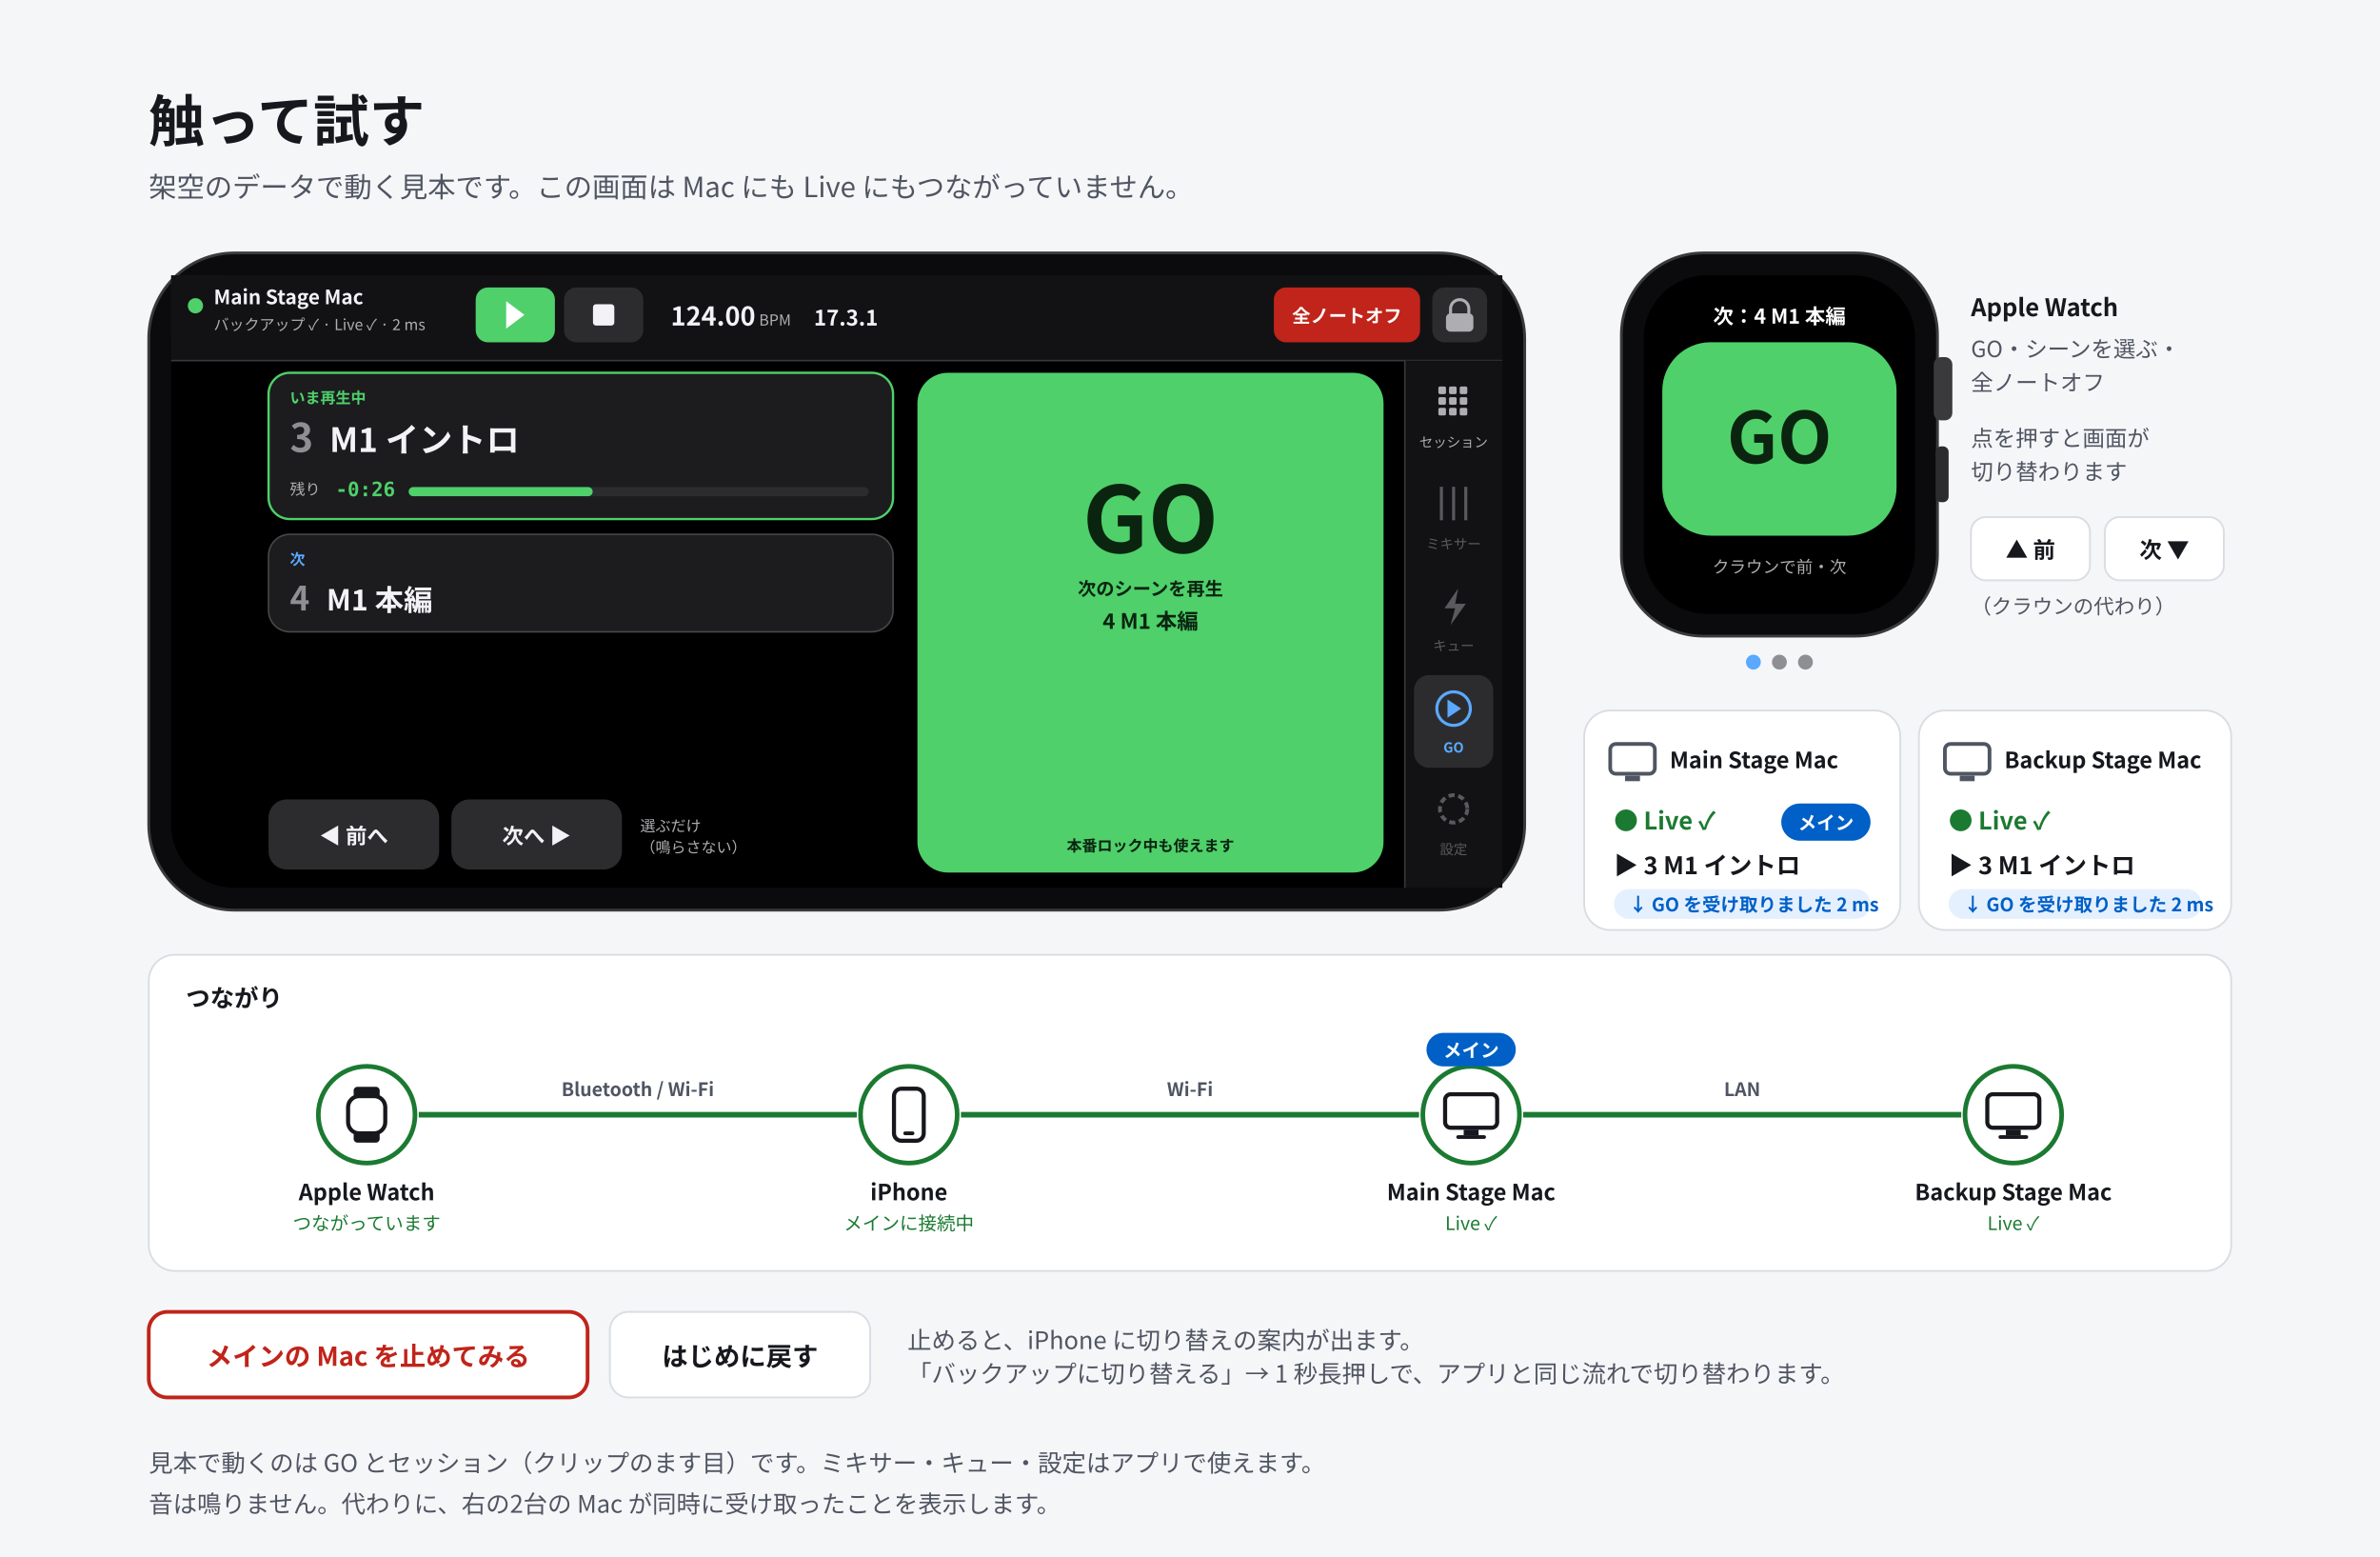
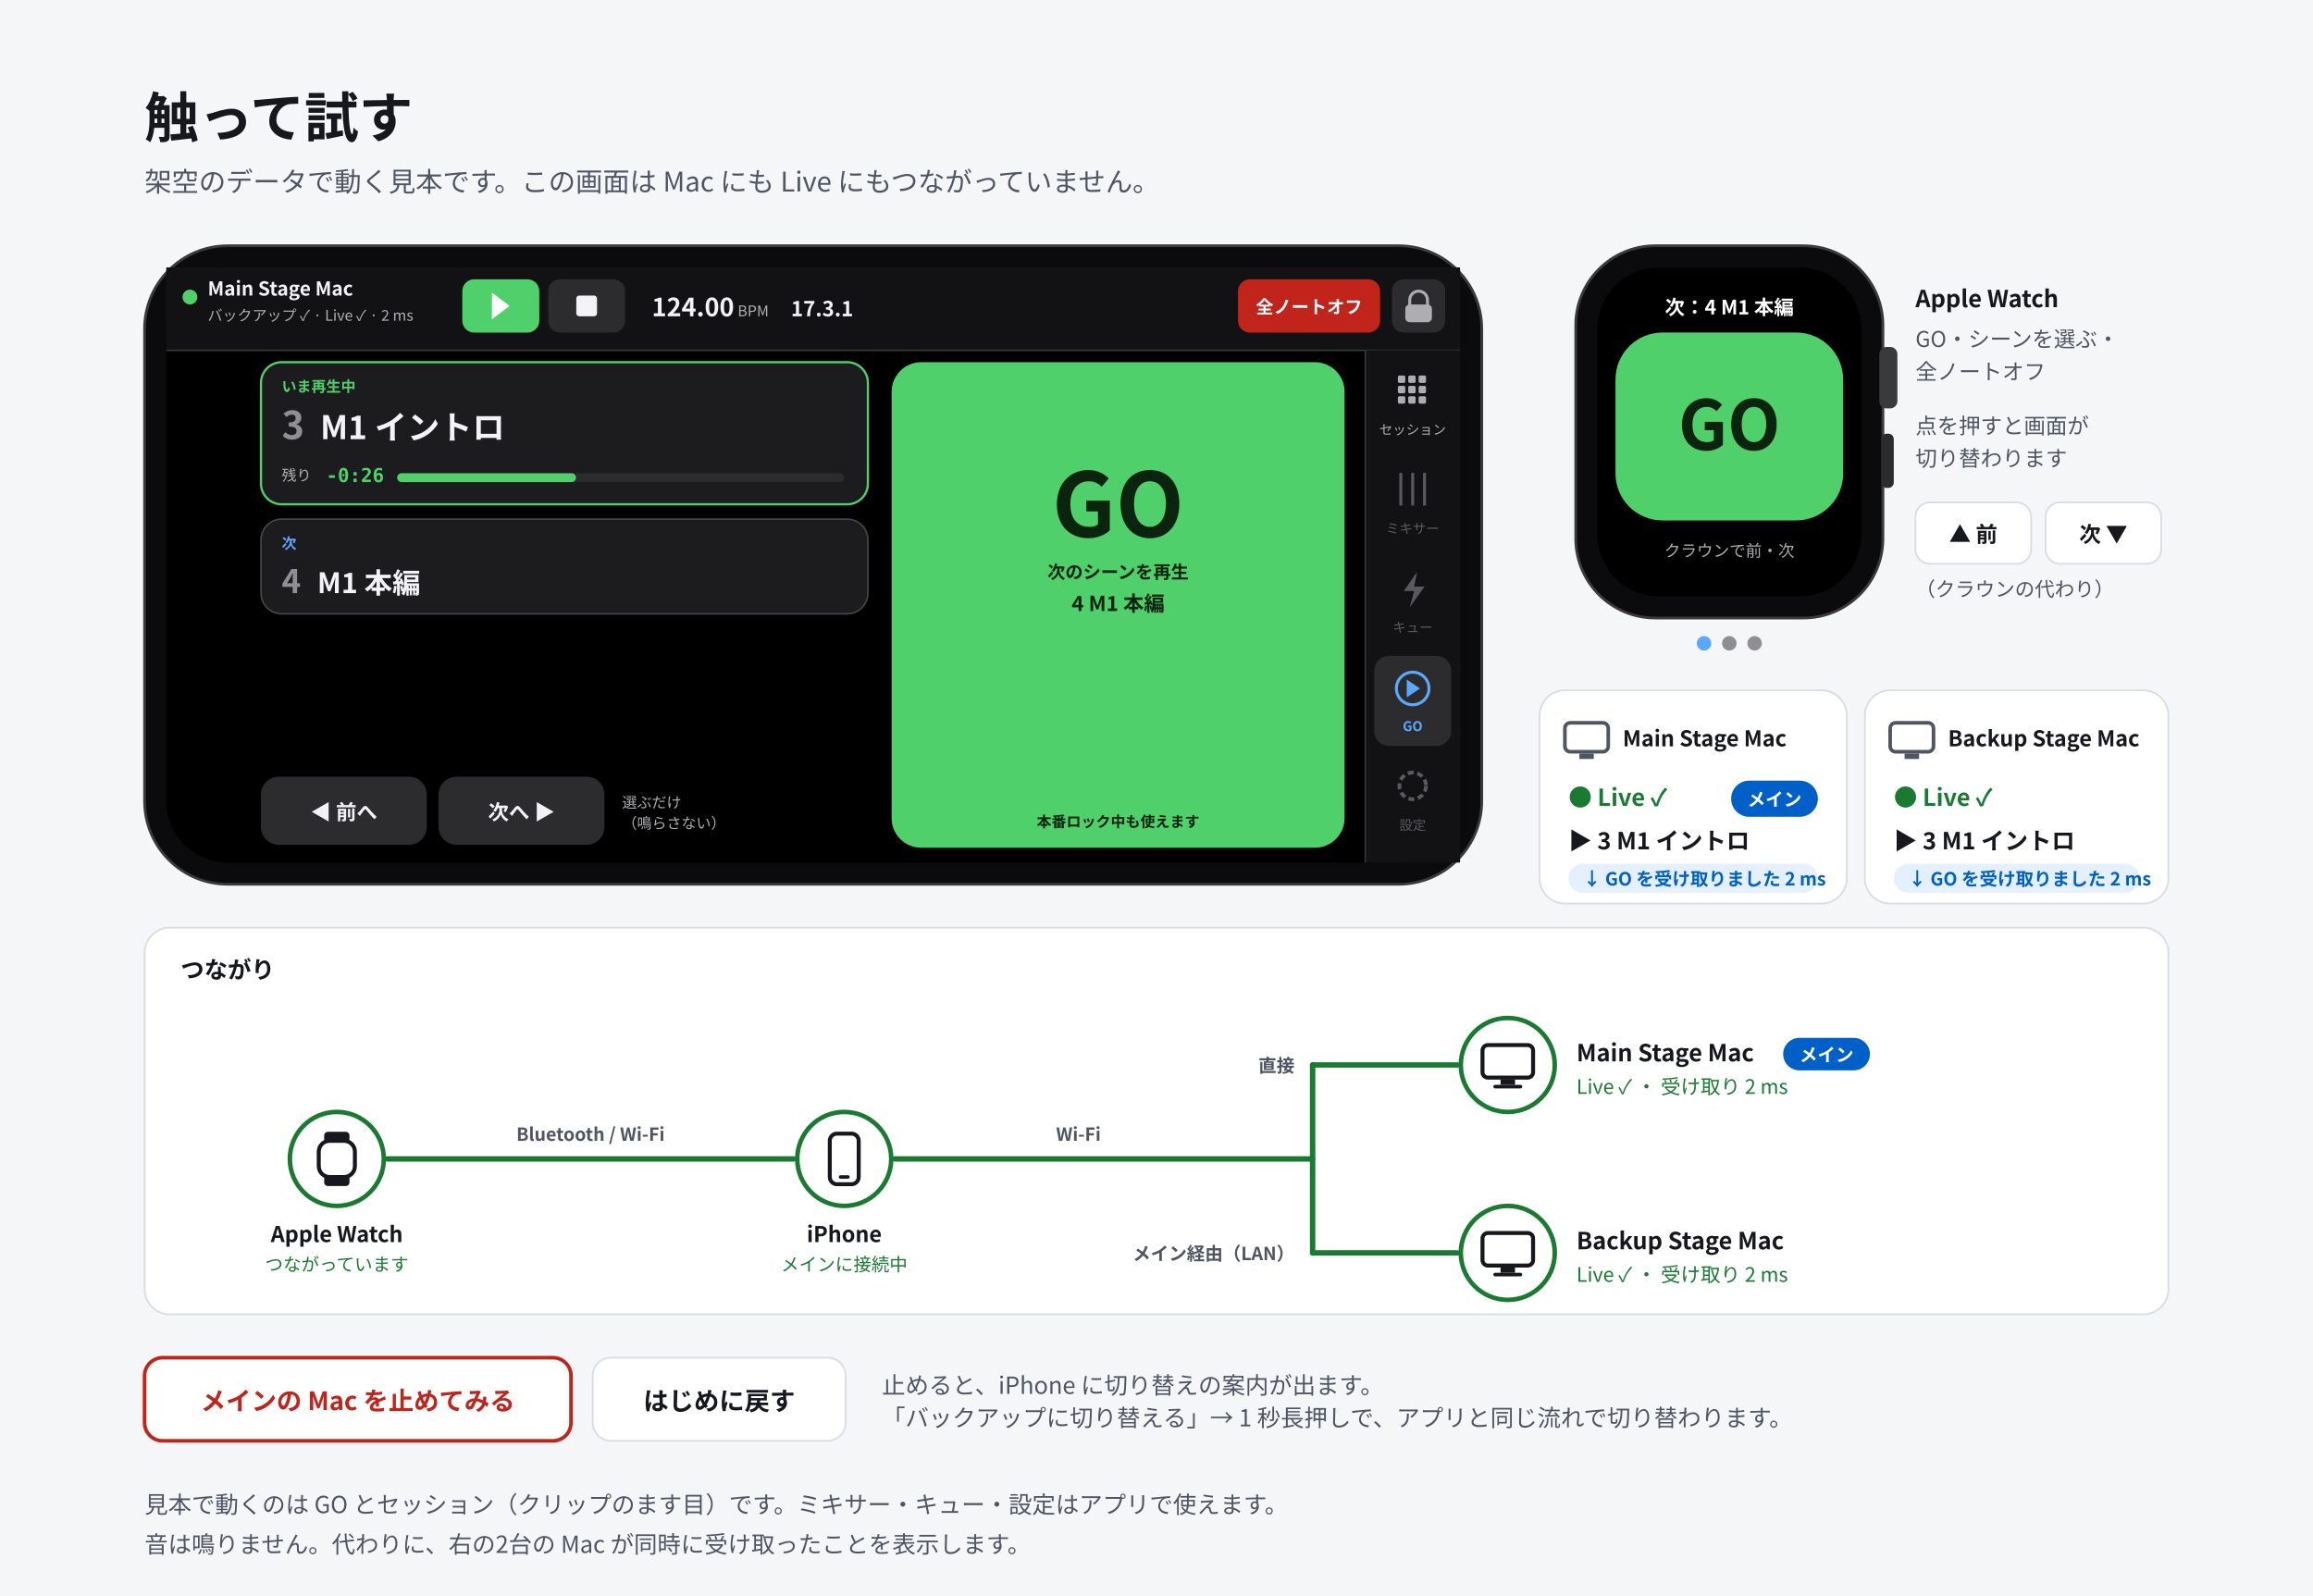
- <svg xmlns="http://www.w3.org/2000/svg" width="1280" height="837" viewBox="0 0 1280 837">
-   <rect x="0" y="0" width="1280" height="1000" rx="0" fill="#F5F6F8" />
+ <svg xmlns="http://www.w3.org/2000/svg" width="1280" height="883" viewBox="0 0 1280 883">
+   <rect x="0" y="0" width="1280" height="1050" rx="0" fill="#F5F6F8" />
  <text x="80" y="76" fill="#16181D" font-family="-apple-system, 'Hiragino Sans', 'Noto Sans CJK JP', sans-serif" font-size="30" font-weight="800" text-anchor="start">触って試す</text>
  <text x="80" y="106" fill="#4F5562" font-family="-apple-system, 'Hiragino Sans', 'Noto Sans CJK JP', sans-serif" font-size="15" font-weight="400" text-anchor="start">架空のデータで動く見本です。この画面は Mac にも Live にもつながっていません。</text>
  <rect x="80" y="136" width="740" height="353.327" rx="46" fill="#0B0B0D" stroke="#3A3A3C" stroke-width="1.5" />
  <rect x="92" y="148" width="716" height="329.327" rx="34" fill="#000" />
  <g transform="translate(92 148) scale(0.8192)">
    <rect x="0" y="0" width="874" height="56" rx="0" fill="#121214" />
    <line x1="0" y1="56" x2="874" y2="56" stroke="#38383A" />
    <circle cx="16" cy="20" r="5" fill="#4FD06A" />
    <text x="28" y="19" fill="#F2F2F7" font-family="-apple-system, 'Hiragino Sans', 'Noto Sans CJK JP', sans-serif" font-size="13" font-weight="700" text-anchor="start">Main Stage Mac</text>
    <text x="28" y="36" fill="#AEAEB2" font-family="-apple-system, 'Hiragino Sans', 'Noto Sans CJK JP', sans-serif" font-size="10" font-weight="400" text-anchor="start">バックアップ ✓ · Live ✓ · 2 ms</text>
    <rect x="200" y="8" width="52" height="36" rx="8" fill="#4FD06A" />
    <path d="M220 17 l12 9 l-12 9 z" fill="#FFF" />
    <rect x="258" y="8" width="52" height="36" rx="8" fill="#2C2C2E" />
    <rect x="277" y="19" width="14" height="14" rx="2" fill="#F2F2F7" />
    <text x="328" y="33" fill="#F2F2F7" font-family="-apple-system, 'Hiragino Sans', 'Noto Sans CJK JP', sans-serif" font-size="17" font-weight="700" text-anchor="start">124.00</text>
    <text x="386" y="33" fill="#AEAEB2" font-family="-apple-system, 'Hiragino Sans', 'Noto Sans CJK JP', sans-serif" font-size="10" font-weight="400" text-anchor="start">BPM</text>
    <text x="422" y="33" fill="#F2F2F7" font-family="-apple-system, 'Hiragino Sans', 'Noto Sans CJK JP', sans-serif" font-size="14" font-weight="600" text-anchor="start">17.3.1</text>
    <rect x="724" y="8" width="96" height="36" rx="8" fill="#C0241A" />
    <text x="772" y="31" fill="#FFF" font-family="-apple-system, 'Hiragino Sans', 'Noto Sans CJK JP', sans-serif" font-size="12" font-weight="700" text-anchor="middle">全ノートオフ</text>
    <rect x="828" y="8" width="36" height="36" rx="8" fill="#2C2C2E" />
    <path d="M840 26 v-4 a6 6 0 0 1 12 0 v4" stroke="#AEAEB2" stroke-width="2" fill="none" />
    <rect x="837" y="25" width="18" height="12" rx="3" fill="#AEAEB2" />
    <rect x="810" y="56" width="64" height="346" rx="0" fill="#121214" />
    <line x1="810" y1="56" x2="810" y2="402" stroke="#38383A" />
    <rect x="832" y="73.0" width="5" height="5" rx="1" fill="#AEAEB2" />
    <rect x="839" y="73.0" width="5" height="5" rx="1" fill="#AEAEB2" />
    <rect x="846" y="73.0" width="5" height="5" rx="1" fill="#AEAEB2" />
    <rect x="832" y="80.0" width="5" height="5" rx="1" fill="#AEAEB2" />
    <rect x="839" y="80.0" width="5" height="5" rx="1" fill="#AEAEB2" />
    <rect x="846" y="80.0" width="5" height="5" rx="1" fill="#AEAEB2" />
    <rect x="832" y="87.0" width="5" height="5" rx="1" fill="#AEAEB2" />
    <rect x="839" y="87.0" width="5" height="5" rx="1" fill="#AEAEB2" />
    <rect x="846" y="87.0" width="5" height="5" rx="1" fill="#AEAEB2" />
    <text x="842" y="112.8" fill="#AEAEB2" font-family="-apple-system, 'Hiragino Sans', 'Noto Sans CJK JP', sans-serif" font-size="9" font-weight="400" text-anchor="middle">セッション</text>
    <line x1="834" y1="138.8" x2="834" y2="160.8" stroke="#5A5A5E" stroke-width="2" />
    <line x1="842" y1="138.8" x2="842" y2="160.8" stroke="#5A5A5E" stroke-width="2" />
    <line x1="850" y1="138.8" x2="850" y2="160.8" stroke="#5A5A5E" stroke-width="2" />
    <text x="842" y="179.6" fill="#5A5A5E" font-family="-apple-system, 'Hiragino Sans', 'Noto Sans CJK JP', sans-serif" font-size="9" font-weight="400" text-anchor="middle">ミキサー</text>
    <path d="M845 205.6 l-9 13 h7 l-3 11 l10 -14 h-7 z" fill="#5A5A5E" />
    <text x="842" y="246.4" fill="#5A5A5E" font-family="-apple-system, 'Hiragino Sans', 'Noto Sans CJK JP', sans-serif" font-size="9" font-weight="400" text-anchor="middle">キュー</text>
    <rect x="816" y="262.4" width="52" height="60.8" rx="10" fill="#2C2C2E" />
    <circle cx="842" cy="284.4" r="11" fill="none" stroke="#5AA9FF" stroke-width="2" />
    <path d="M838 278.4 l9 6 l-9 6 z" fill="#5AA9FF" />
    <text x="842" y="313.2" fill="#5AA9FF" font-family="-apple-system, 'Hiragino Sans', 'Noto Sans CJK JP', sans-serif" font-size="9" font-weight="700" text-anchor="middle">GO</text>
    <circle cx="842" cy="350.2" r="9" fill="none" stroke="#5A5A5E" stroke-width="2.5" stroke-dasharray="4 2.5" />
    <text x="842" y="380.0" fill="#5A5A5E" font-family="-apple-system, 'Hiragino Sans', 'Noto Sans CJK JP', sans-serif" font-size="9" font-weight="400" text-anchor="middle">設定</text>
    <rect x="64" y="64" width="410" height="96" rx="14" fill="#1C1C1E" stroke="#4FD06A" stroke-width="1.5" />
    <text x="78" y="84" fill="#4FD06A" font-family="-apple-system, 'Hiragino Sans', 'Noto Sans CJK JP', sans-serif" font-size="10" font-weight="700" text-anchor="start">いま再生中</text>
    <text x="78" y="116" fill="#8E8E93" font-family="-apple-system, 'Hiragino Sans', 'Noto Sans CJK JP', sans-serif" font-size="26" font-weight="800" text-anchor="start">3</text>
    <text x="104" y="116" fill="#F2F2F7" font-family="-apple-system, 'Hiragino Sans', 'Noto Sans CJK JP', sans-serif" font-size="22" font-weight="800" text-anchor="start">M1 イントロ</text>
    <text x="78" y="144" fill="#AEAEB2" font-family="-apple-system, 'Hiragino Sans', 'Noto Sans CJK JP', sans-serif" font-size="10" font-weight="400" text-anchor="start">残り</text>
    <text x="108" y="145" fill="#4FD06A" font-family="'SF Mono', Menlo, monospace" font-size="13" font-weight="700" text-anchor="start">-0:26</text>
    <rect x="156" y="139" width="302" height="6" rx="3" fill="#2C2C2E" />
    <rect x="156" y="139" width="120.8" height="6" rx="3" fill="#4FD06A" />
    <rect x="64" y="170" width="410" height="64" rx="14" fill="#1C1C1E" stroke="#48484A" stroke-width="1" />
    <text x="78" y="190" fill="#5AA9FF" font-family="-apple-system, 'Hiragino Sans', 'Noto Sans CJK JP', sans-serif" font-size="10" font-weight="700" text-anchor="start">次</text>
    <text x="78" y="220" fill="#8E8E93" font-family="-apple-system, 'Hiragino Sans', 'Noto Sans CJK JP', sans-serif" font-size="22" font-weight="800" text-anchor="start">4</text>
    <text x="102" y="220" fill="#F2F2F7" font-family="-apple-system, 'Hiragino Sans', 'Noto Sans CJK JP', sans-serif" font-size="19" font-weight="800" text-anchor="start">M1 本編</text>
    <rect x="64" y="344" width="112" height="46" rx="12" fill="#2C2C2E" />
    <text x="120" y="373" fill="#F2F2F7" font-family="-apple-system, 'Hiragino Sans', 'Noto Sans CJK JP', sans-serif" font-size="14" font-weight="700" text-anchor="middle">◀ 前へ</text>
    <rect x="184" y="344" width="112" height="46" rx="12" fill="#2C2C2E" />
    <text x="240" y="373" fill="#F2F2F7" font-family="-apple-system, 'Hiragino Sans', 'Noto Sans CJK JP', sans-serif" font-size="14" font-weight="700" text-anchor="middle">次へ ▶</text>
    <text x="308" y="365" fill="#AEAEB2" font-family="-apple-system, 'Hiragino Sans', 'Noto Sans CJK JP', sans-serif" font-size="10" font-weight="400" text-anchor="start">選ぶだけ</text>
    <text x="308" y="379" fill="#AEAEB2" font-family="-apple-system, 'Hiragino Sans', 'Noto Sans CJK JP', sans-serif" font-size="10" font-weight="400" text-anchor="start">（鳴らさない）</text>
    <rect x="490" y="64" width="306" height="328" rx="20" fill="#4FD06A" />
    <text x="643.0" y="182.08" fill="#0A2410" font-family="-apple-system, 'Hiragino Sans', 'Noto Sans CJK JP', sans-serif" font-size="60" font-weight="900" text-anchor="middle">GO</text>
    <text x="643.0" y="210.08" fill="#0A2410" font-family="-apple-system, 'Hiragino Sans', 'Noto Sans CJK JP', sans-serif" font-size="12" font-weight="700" text-anchor="middle">次のシーンを再生</text>
    <text x="643.0" y="232.08" fill="#0A2410" font-family="-apple-system, 'Hiragino Sans', 'Noto Sans CJK JP', sans-serif" font-size="14" font-weight="700" text-anchor="middle">4  M1 本編</text>
    <text x="643.0" y="378" fill="#0A2410" font-family="-apple-system, 'Hiragino Sans', 'Noto Sans CJK JP', sans-serif" font-size="10" font-weight="700" text-anchor="middle">本番ロック中も使えます</text>
  </g>
  <rect x="872" y="136" width="170" height="206" rx="44" fill="#0B0B0D" stroke="#3A3A3C" stroke-width="1.5" />
  <rect x="1040" y="192" width="10" height="34" rx="4" fill="#3A3A3C" />
  <rect x="1041" y="240" width="7" height="30" rx="3" fill="#2C2C2E" />
  <rect x="884" y="148" width="146" height="182" rx="34" fill="#000" />
  <text x="957.0" y="174" fill="#FFF" font-family="-apple-system, 'Hiragino Sans', 'Noto Sans CJK JP', sans-serif" font-size="11" font-weight="700" text-anchor="middle">次：4 M1 本編</text>
  <rect x="894" y="184" width="126" height="104" rx="26" fill="#4FD06A" />
  <text x="957.0" y="249" fill="#0A2410" font-family="-apple-system, 'Hiragino Sans', 'Noto Sans CJK JP', sans-serif" font-size="38" font-weight="900" text-anchor="middle">GO</text>
  <text x="957.0" y="308" fill="#AEAEB2" font-family="-apple-system, 'Hiragino Sans', 'Noto Sans CJK JP', sans-serif" font-size="9" font-weight="400" text-anchor="middle">クラウンで前・次</text>
  <circle cx="943.0" cy="356" r="4" fill="#5AA9FF" />
  <circle cx="957.0" cy="356" r="4" fill="#8E8E93" />
  <circle cx="971.0" cy="356" r="4" fill="#8E8E93" />
  <text x="1060" y="170" fill="#16181D" font-family="-apple-system, 'Hiragino Sans', 'Noto Sans CJK JP', sans-serif" font-size="13" font-weight="800" text-anchor="start">Apple Watch</text>
  <text x="1060" y="192" fill="#4F5562" font-family="-apple-system, 'Hiragino Sans', 'Noto Sans CJK JP', sans-serif" font-size="12" font-weight="400" text-anchor="start">GO・シーンを選ぶ・</text>
  <text x="1060" y="210" fill="#4F5562" font-family="-apple-system, 'Hiragino Sans', 'Noto Sans CJK JP', sans-serif" font-size="12" font-weight="400" text-anchor="start">全ノートオフ</text>
  <text x="1060" y="240" fill="#4F5562" font-family="-apple-system, 'Hiragino Sans', 'Noto Sans CJK JP', sans-serif" font-size="12" font-weight="400" text-anchor="start">点を押すと画面が</text>
  <text x="1060" y="258" fill="#4F5562" font-family="-apple-system, 'Hiragino Sans', 'Noto Sans CJK JP', sans-serif" font-size="12" font-weight="400" text-anchor="start">切り替わります</text>
  <rect x="1060" y="278" width="64" height="34" rx="8" fill="#FFFFFF" stroke="#DADDE3" stroke-width="1" />
  <text x="1092" y="300" fill="#16181D" font-family="-apple-system, 'Hiragino Sans', 'Noto Sans CJK JP', sans-serif" font-size="12" font-weight="700" text-anchor="middle">▲ 前</text>
  <rect x="1132" y="278" width="64" height="34" rx="8" fill="#FFFFFF" stroke="#DADDE3" stroke-width="1" />
  <text x="1164" y="300" fill="#16181D" font-family="-apple-system, 'Hiragino Sans', 'Noto Sans CJK JP', sans-serif" font-size="12" font-weight="700" text-anchor="middle">次 ▼</text>
  <text x="1060" y="330" fill="#4F5562" font-family="-apple-system, 'Hiragino Sans', 'Noto Sans CJK JP', sans-serif" font-size="11" font-weight="400" text-anchor="start">（クラウンの代わり）</text>
  <rect x="852" y="382" width="170" height="118" rx="14" fill="#FFFFFF" stroke="#DADDE3" stroke-width="1" />
  <rect x="866" y="400" width="24" height="16" rx="3" fill="none" stroke="#4F5562" stroke-width="2" />
  <rect x="874" y="417" width="8" height="3" fill="#4F5562" />
  <text x="898" y="413" fill="#16181D" font-family="-apple-system, 'Hiragino Sans', 'Noto Sans CJK JP', sans-serif" font-size="12" font-weight="800" text-anchor="start">Main Stage Mac</text>
  <text x="868" y="446" fill="#1B7A31" font-family="-apple-system, 'Hiragino Sans', 'Noto Sans CJK JP', sans-serif" font-size="13" font-weight="700" text-anchor="start">● Live ✓</text>
  <text x="868" y="470" fill="#16181D" font-family="-apple-system, 'Hiragino Sans', 'Noto Sans CJK JP', sans-serif" font-size="13" font-weight="600" text-anchor="start">▶ 3  M1 イントロ</text>
  <rect x="868" y="478" width="138" height="16" rx="8" fill="#E5F0FF" />
  <text x="876" y="490" fill="#0060C7" font-family="-apple-system, 'Hiragino Sans', 'Noto Sans CJK JP', sans-serif" font-size="10" font-weight="700" text-anchor="start">↓ GO を受け取りました  2 ms</text>
  <rect x="958" y="432" width="48" height="20" rx="10" fill="#0060C7" />
  <text x="982" y="446" fill="#FFF" font-family="-apple-system, 'Hiragino Sans', 'Noto Sans CJK JP', sans-serif" font-size="10" font-weight="800" text-anchor="middle">メイン</text>
  <rect x="1032" y="382" width="168" height="118" rx="14" fill="#FFFFFF" stroke="#DADDE3" stroke-width="1" />
  <rect x="1046" y="400" width="24" height="16" rx="3" fill="none" stroke="#4F5562" stroke-width="2" />
  <rect x="1054" y="417" width="8" height="3" fill="#4F5562" />
  <text x="1078" y="413" fill="#16181D" font-family="-apple-system, 'Hiragino Sans', 'Noto Sans CJK JP', sans-serif" font-size="12" font-weight="800" text-anchor="start">Backup Stage Mac</text>
  <text x="1048" y="446" fill="#1B7A31" font-family="-apple-system, 'Hiragino Sans', 'Noto Sans CJK JP', sans-serif" font-size="13" font-weight="700" text-anchor="start">● Live ✓</text>
  <text x="1048" y="470" fill="#16181D" font-family="-apple-system, 'Hiragino Sans', 'Noto Sans CJK JP', sans-serif" font-size="13" font-weight="600" text-anchor="start">▶ 3  M1 イントロ</text>
  <rect x="1048" y="478" width="136" height="16" rx="8" fill="#E5F0FF" />
  <text x="1056" y="490" fill="#0060C7" font-family="-apple-system, 'Hiragino Sans', 'Noto Sans CJK JP', sans-serif" font-size="10" font-weight="700" text-anchor="start">↓ GO を受け取りました  2 ms</text>
-   <rect x="80" y="513.327" width="1120" height="170" rx="14" fill="#FFFFFF" stroke="#DADDE3" stroke-width="1" />
+   <rect x="80" y="513.327" width="1120" height="214" rx="14" fill="#FFFFFF" stroke="#DADDE3" stroke-width="1" />
  <text x="100" y="541.327" fill="#16181D" font-family="-apple-system, 'Hiragino Sans', 'Noto Sans CJK JP', sans-serif" font-size="13" font-weight="800" text-anchor="start">つながり</text>
-   <line x1="225.2" y1="599.327" x2="460.8" y2="599.327" stroke="#1B7A31" stroke-width="3" />
-   <text x="343.0" y="589.327" fill="#4F5562" font-family="-apple-system, 'Hiragino Sans', 'Noto Sans CJK JP', sans-serif" font-size="10" font-weight="700" text-anchor="middle">Bluetooth / Wi-Fi</text>
-   <line x1="516.8" y1="599.327" x2="763.2" y2="599.327" stroke="#1B7A31" stroke-width="3" />
-   <text x="640.0" y="589.327" fill="#4F5562" font-family="-apple-system, 'Hiragino Sans', 'Noto Sans CJK JP', sans-serif" font-size="10" font-weight="700" text-anchor="middle">Wi-Fi</text>
-   <line x1="819.2" y1="599.327" x2="1054.8" y2="599.327" stroke="#1B7A31" stroke-width="3" />
-   <text x="937" y="589.327" fill="#4F5562" font-family="-apple-system, 'Hiragino Sans', 'Noto Sans CJK JP', sans-serif" font-size="10" font-weight="700" text-anchor="middle">LAN</text>
-   <circle cx="197.2" cy="599.327" r="26" fill="#FFFFFF" stroke="#1B7A31" stroke-width="2.5" />
-   <rect x="190.2" y="584.327" width="14" height="6" rx="2" fill="#16181D" />
-   <rect x="190.2" y="608.327" width="14" height="6" rx="2" fill="#16181D" />
-   <rect x="187.2" y="589.327" width="20" height="20" rx="6" fill="none" stroke="#16181D" stroke-width="2.2" />
-   <text x="197.2" y="645.327" fill="#16181D" font-family="-apple-system, 'Hiragino Sans', 'Noto Sans CJK JP', sans-serif" font-size="12" font-weight="800" text-anchor="middle">Apple Watch</text>
-   <text x="197.2" y="661.327" fill="#1B7A31" font-family="-apple-system, 'Hiragino Sans', 'Noto Sans CJK JP', sans-serif" font-size="10" font-weight="400" text-anchor="middle">つながっています</text>
-   <circle cx="488.8" cy="599.327" r="26" fill="#FFFFFF" stroke="#1B7A31" stroke-width="2.5" />
-   <rect x="480.8" y="585.327" width="16" height="28" rx="4" fill="none" stroke="#16181D" stroke-width="2.2" />
-   <rect x="485.8" y="608.327" width="6" height="2" rx="1" fill="#16181D" />
-   <text x="488.8" y="645.327" fill="#16181D" font-family="-apple-system, 'Hiragino Sans', 'Noto Sans CJK JP', sans-serif" font-size="12" font-weight="800" text-anchor="middle">iPhone</text>
-   <text x="488.8" y="661.327" fill="#1B7A31" font-family="-apple-system, 'Hiragino Sans', 'Noto Sans CJK JP', sans-serif" font-size="10" font-weight="400" text-anchor="middle">メインに接続中</text>
-   <circle cx="791.2" cy="599.327" r="26" fill="#FFFFFF" stroke="#1B7A31" stroke-width="2.5" />
-   <rect x="777.2" y="588.327" width="28" height="18" rx="3" fill="none" stroke="#16181D" stroke-width="2.2" />
-   <rect x="787.2" y="607.327" width="8" height="3" rx="0" fill="#16181D" />
-   <rect x="783.2" y="610.327" width="16" height="2" rx="1" fill="#16181D" />
-   <text x="791.2" y="645.327" fill="#16181D" font-family="-apple-system, 'Hiragino Sans', 'Noto Sans CJK JP', sans-serif" font-size="12" font-weight="800" text-anchor="middle">Main Stage Mac</text>
-   <text x="791.2" y="661.327" fill="#1B7A31" font-family="-apple-system, 'Hiragino Sans', 'Noto Sans CJK JP', sans-serif" font-size="10" font-weight="400" text-anchor="middle">Live ✓</text>
-   <rect x="767.2" y="555.327" width="48" height="18" rx="9" fill="#0060C7" />
-   <text x="791.2" y="568.327" fill="#FFF" font-family="-apple-system, 'Hiragino Sans', 'Noto Sans CJK JP', sans-serif" font-size="10" font-weight="800" text-anchor="middle">メイン</text>
-   <circle cx="1082.8" cy="599.327" r="26" fill="#FFFFFF" stroke="#1B7A31" stroke-width="2.5" />
-   <rect x="1068.8" y="588.327" width="28" height="18" rx="3" fill="none" stroke="#16181D" stroke-width="2.2" />
-   <rect x="1078.8" y="607.327" width="8" height="3" rx="0" fill="#16181D" />
-   <rect x="1074.8" y="610.327" width="16" height="2" rx="1" fill="#16181D" />
-   <text x="1082.8" y="645.327" fill="#16181D" font-family="-apple-system, 'Hiragino Sans', 'Noto Sans CJK JP', sans-serif" font-size="12" font-weight="800" text-anchor="middle">Backup Stage Mac</text>
-   <text x="1082.8" y="661.327" fill="#1B7A31" font-family="-apple-system, 'Hiragino Sans', 'Noto Sans CJK JP', sans-serif" font-size="10" font-weight="400" text-anchor="middle">Live ✓</text>
-   <rect x="80" y="705.327" width="236" height="46" rx="10" fill="#FFFFFF" stroke="#C0241A" stroke-width="2" />
-   <text x="198" y="734.327" fill="#C0241A" font-family="-apple-system, 'Hiragino Sans', 'Noto Sans CJK JP', sans-serif" font-size="14" font-weight="800" text-anchor="middle">メインの Mac を止めてみる</text>
-   <rect x="328" y="705.327" width="140" height="46" rx="10" fill="#FFFFFF" stroke="#DADDE3" stroke-width="1" />
-   <text x="398" y="734.327" fill="#16181D" font-family="-apple-system, 'Hiragino Sans', 'Noto Sans CJK JP', sans-serif" font-size="14" font-weight="700" text-anchor="middle">はじめに戻す</text>
-   <text x="488" y="725.327" fill="#4F5562" font-family="-apple-system, 'Hiragino Sans', 'Noto Sans CJK JP', sans-serif" font-size="13" font-weight="400" text-anchor="start">止めると、iPhone に切り替えの案内が出ます。</text>
-   <text x="488" y="743.327" fill="#4F5562" font-family="-apple-system, 'Hiragino Sans', 'Noto Sans CJK JP', sans-serif" font-size="13" font-weight="400" text-anchor="start">「バックアップに切り替える」→ 1 秒長押しで、アプリと同じ流れで切り替わります。</text>
-   <text x="80" y="791.327" fill="#4F5562" font-family="-apple-system, 'Hiragino Sans', 'Noto Sans CJK JP', sans-serif" font-size="13" font-weight="400" text-anchor="start">見本で動くのは GO とセッション（クリップのます目）です。ミキサー・キュー・設定はアプリで使えます。</text>
-   <text x="80" y="813.327" fill="#4F5562" font-family="-apple-system, 'Hiragino Sans', 'Noto Sans CJK JP', sans-serif" font-size="13" font-weight="400" text-anchor="start">音は鳴りません。代わりに、右の2台の Mac が同時に受け取ったことを表示します。</text>
+   <line x1="214.4" y1="641.327" x2="439.2" y2="641.327" stroke="#1B7A31" stroke-width="3" stroke-linecap="round" />
+   <text x="326.8" y="631.327" fill="#4F5562" font-family="-apple-system, 'Hiragino Sans', 'Noto Sans CJK JP', sans-serif" font-size="10" font-weight="700" text-anchor="middle">Bluetooth / Wi-Fi</text>
+   <line x1="495.2" y1="641.327" x2="726.4" y2="641.327" stroke="#1B7A31" stroke-width="3" stroke-linecap="round" />
+   <text x="596.8" y="631.327" fill="#4F5562" font-family="-apple-system, 'Hiragino Sans', 'Noto Sans CJK JP', sans-serif" font-size="10" font-weight="700" text-anchor="middle">Wi-Fi</text>
+   <line x1="726.4" y1="589.327" x2="726.4" y2="693.327" stroke="#1B7A31" stroke-width="3" stroke-linecap="round" />
+   <line x1="726.4" y1="589.327" x2="806.4" y2="589.327" stroke="#1B7A31" stroke-width="3" stroke-linecap="round" />
+   <line x1="726.4" y1="693.327" x2="806.4" y2="693.327" stroke="#1B7A31" stroke-width="3" stroke-linecap="round" />
+   <text x="716.4" y="593.327" fill="#4F5562" font-family="-apple-system, 'Hiragino Sans', 'Noto Sans CJK JP', sans-serif" font-size="10" font-weight="700" text-anchor="end">直接</text>
+   <text x="716.4" y="697.327" fill="#4F5562" font-family="-apple-system, 'Hiragino Sans', 'Noto Sans CJK JP', sans-serif" font-size="10" font-weight="700" text-anchor="end">メイン経由（LAN）</text>
+   <circle cx="186.4" cy="641.327" r="26" fill="#FFFFFF" stroke="#1B7A31" stroke-width="2.5" />
+   <rect x="179.4" y="626.327" width="14" height="6" rx="2" fill="#16181D" />
+   <rect x="179.4" y="650.327" width="14" height="6" rx="2" fill="#16181D" />
+   <rect x="176.4" y="631.327" width="20" height="20" rx="6" fill="none" stroke="#16181D" stroke-width="2.2" />
+   <text x="186.4" y="687.327" fill="#16181D" font-family="-apple-system, 'Hiragino Sans', 'Noto Sans CJK JP', sans-serif" font-size="12" font-weight="800" text-anchor="middle">Apple Watch</text>
+   <text x="186.4" y="703.327" fill="#1B7A31" font-family="-apple-system, 'Hiragino Sans', 'Noto Sans CJK JP', sans-serif" font-size="10" font-weight="400" text-anchor="middle">つながっています</text>
+   <circle cx="467.2" cy="641.327" r="26" fill="#FFFFFF" stroke="#1B7A31" stroke-width="2.5" />
+   <rect x="459.2" y="627.327" width="16" height="28" rx="4" fill="none" stroke="#16181D" stroke-width="2.2" />
+   <rect x="464.2" y="650.327" width="6" height="2" rx="1" fill="#16181D" />
+   <text x="467.2" y="687.327" fill="#16181D" font-family="-apple-system, 'Hiragino Sans', 'Noto Sans CJK JP', sans-serif" font-size="12" font-weight="800" text-anchor="middle">iPhone</text>
+   <text x="467.2" y="703.327" fill="#1B7A31" font-family="-apple-system, 'Hiragino Sans', 'Noto Sans CJK JP', sans-serif" font-size="10" font-weight="400" text-anchor="middle">メインに接続中</text>
+   <circle cx="834.4" cy="589.327" r="26" fill="#FFFFFF" stroke="#1B7A31" stroke-width="2.5" />
+   <rect x="820.4" y="578.327" width="28" height="18" rx="3" fill="none" stroke="#16181D" stroke-width="2.2" />
+   <rect x="830.4" y="597.327" width="8" height="3" rx="0" fill="#16181D" />
+   <rect x="826.4" y="600.327" width="16" height="2" rx="1" fill="#16181D" />
+   <text x="872.4" y="587.327" fill="#16181D" font-family="-apple-system, 'Hiragino Sans', 'Noto Sans CJK JP', sans-serif" font-size="13" font-weight="800" text-anchor="start">Main Stage Mac</text>
+   <text x="872.4" y="605.327" fill="#1B7A31" font-family="-apple-system, 'Hiragino Sans', 'Noto Sans CJK JP', sans-serif" font-size="11" font-weight="400" text-anchor="start">Live ✓ ・ 受け取り 2 ms</text>
+   <rect x="986.8" y="574.327" width="48" height="18" rx="9" fill="#0060C7" />
+   <text x="1010.8" y="587.327" fill="#FFF" font-family="-apple-system, 'Hiragino Sans', 'Noto Sans CJK JP', sans-serif" font-size="10" font-weight="800" text-anchor="middle">メイン</text>
+   <circle cx="834.4" cy="693.327" r="26" fill="#FFFFFF" stroke="#1B7A31" stroke-width="2.5" />
+   <rect x="820.4" y="682.327" width="28" height="18" rx="3" fill="none" stroke="#16181D" stroke-width="2.2" />
+   <rect x="830.4" y="701.327" width="8" height="3" rx="0" fill="#16181D" />
+   <rect x="826.4" y="704.327" width="16" height="2" rx="1" fill="#16181D" />
+   <text x="872.4" y="691.327" fill="#16181D" font-family="-apple-system, 'Hiragino Sans', 'Noto Sans CJK JP', sans-serif" font-size="13" font-weight="800" text-anchor="start">Backup Stage Mac</text>
+   <text x="872.4" y="709.327" fill="#1B7A31" font-family="-apple-system, 'Hiragino Sans', 'Noto Sans CJK JP', sans-serif" font-size="11" font-weight="400" text-anchor="start">Live ✓ ・ 受け取り 2 ms</text>
+   <rect x="80" y="751.327" width="236" height="46" rx="10" fill="#FFFFFF" stroke="#C0241A" stroke-width="2" />
+   <text x="198" y="780.327" fill="#C0241A" font-family="-apple-system, 'Hiragino Sans', 'Noto Sans CJK JP', sans-serif" font-size="14" font-weight="800" text-anchor="middle">メインの Mac を止めてみる</text>
+   <rect x="328" y="751.327" width="140" height="46" rx="10" fill="#FFFFFF" stroke="#DADDE3" stroke-width="1" />
+   <text x="398" y="780.327" fill="#16181D" font-family="-apple-system, 'Hiragino Sans', 'Noto Sans CJK JP', sans-serif" font-size="14" font-weight="700" text-anchor="middle">はじめに戻す</text>
+   <text x="488" y="771.327" fill="#4F5562" font-family="-apple-system, 'Hiragino Sans', 'Noto Sans CJK JP', sans-serif" font-size="13" font-weight="400" text-anchor="start">止めると、iPhone に切り替えの案内が出ます。</text>
+   <text x="488" y="789.327" fill="#4F5562" font-family="-apple-system, 'Hiragino Sans', 'Noto Sans CJK JP', sans-serif" font-size="13" font-weight="400" text-anchor="start">「バックアップに切り替える」→ 1 秒長押しで、アプリと同じ流れで切り替わります。</text>
+   <text x="80" y="837.327" fill="#4F5562" font-family="-apple-system, 'Hiragino Sans', 'Noto Sans CJK JP', sans-serif" font-size="13" font-weight="400" text-anchor="start">見本で動くのは GO とセッション（クリップのます目）です。ミキサー・キュー・設定はアプリで使えます。</text>
+   <text x="80" y="859.327" fill="#4F5562" font-family="-apple-system, 'Hiragino Sans', 'Noto Sans CJK JP', sans-serif" font-size="13" font-weight="400" text-anchor="start">音は鳴りません。代わりに、右の2台の Mac が同時に受け取ったことを表示します。</text>
</svg>
